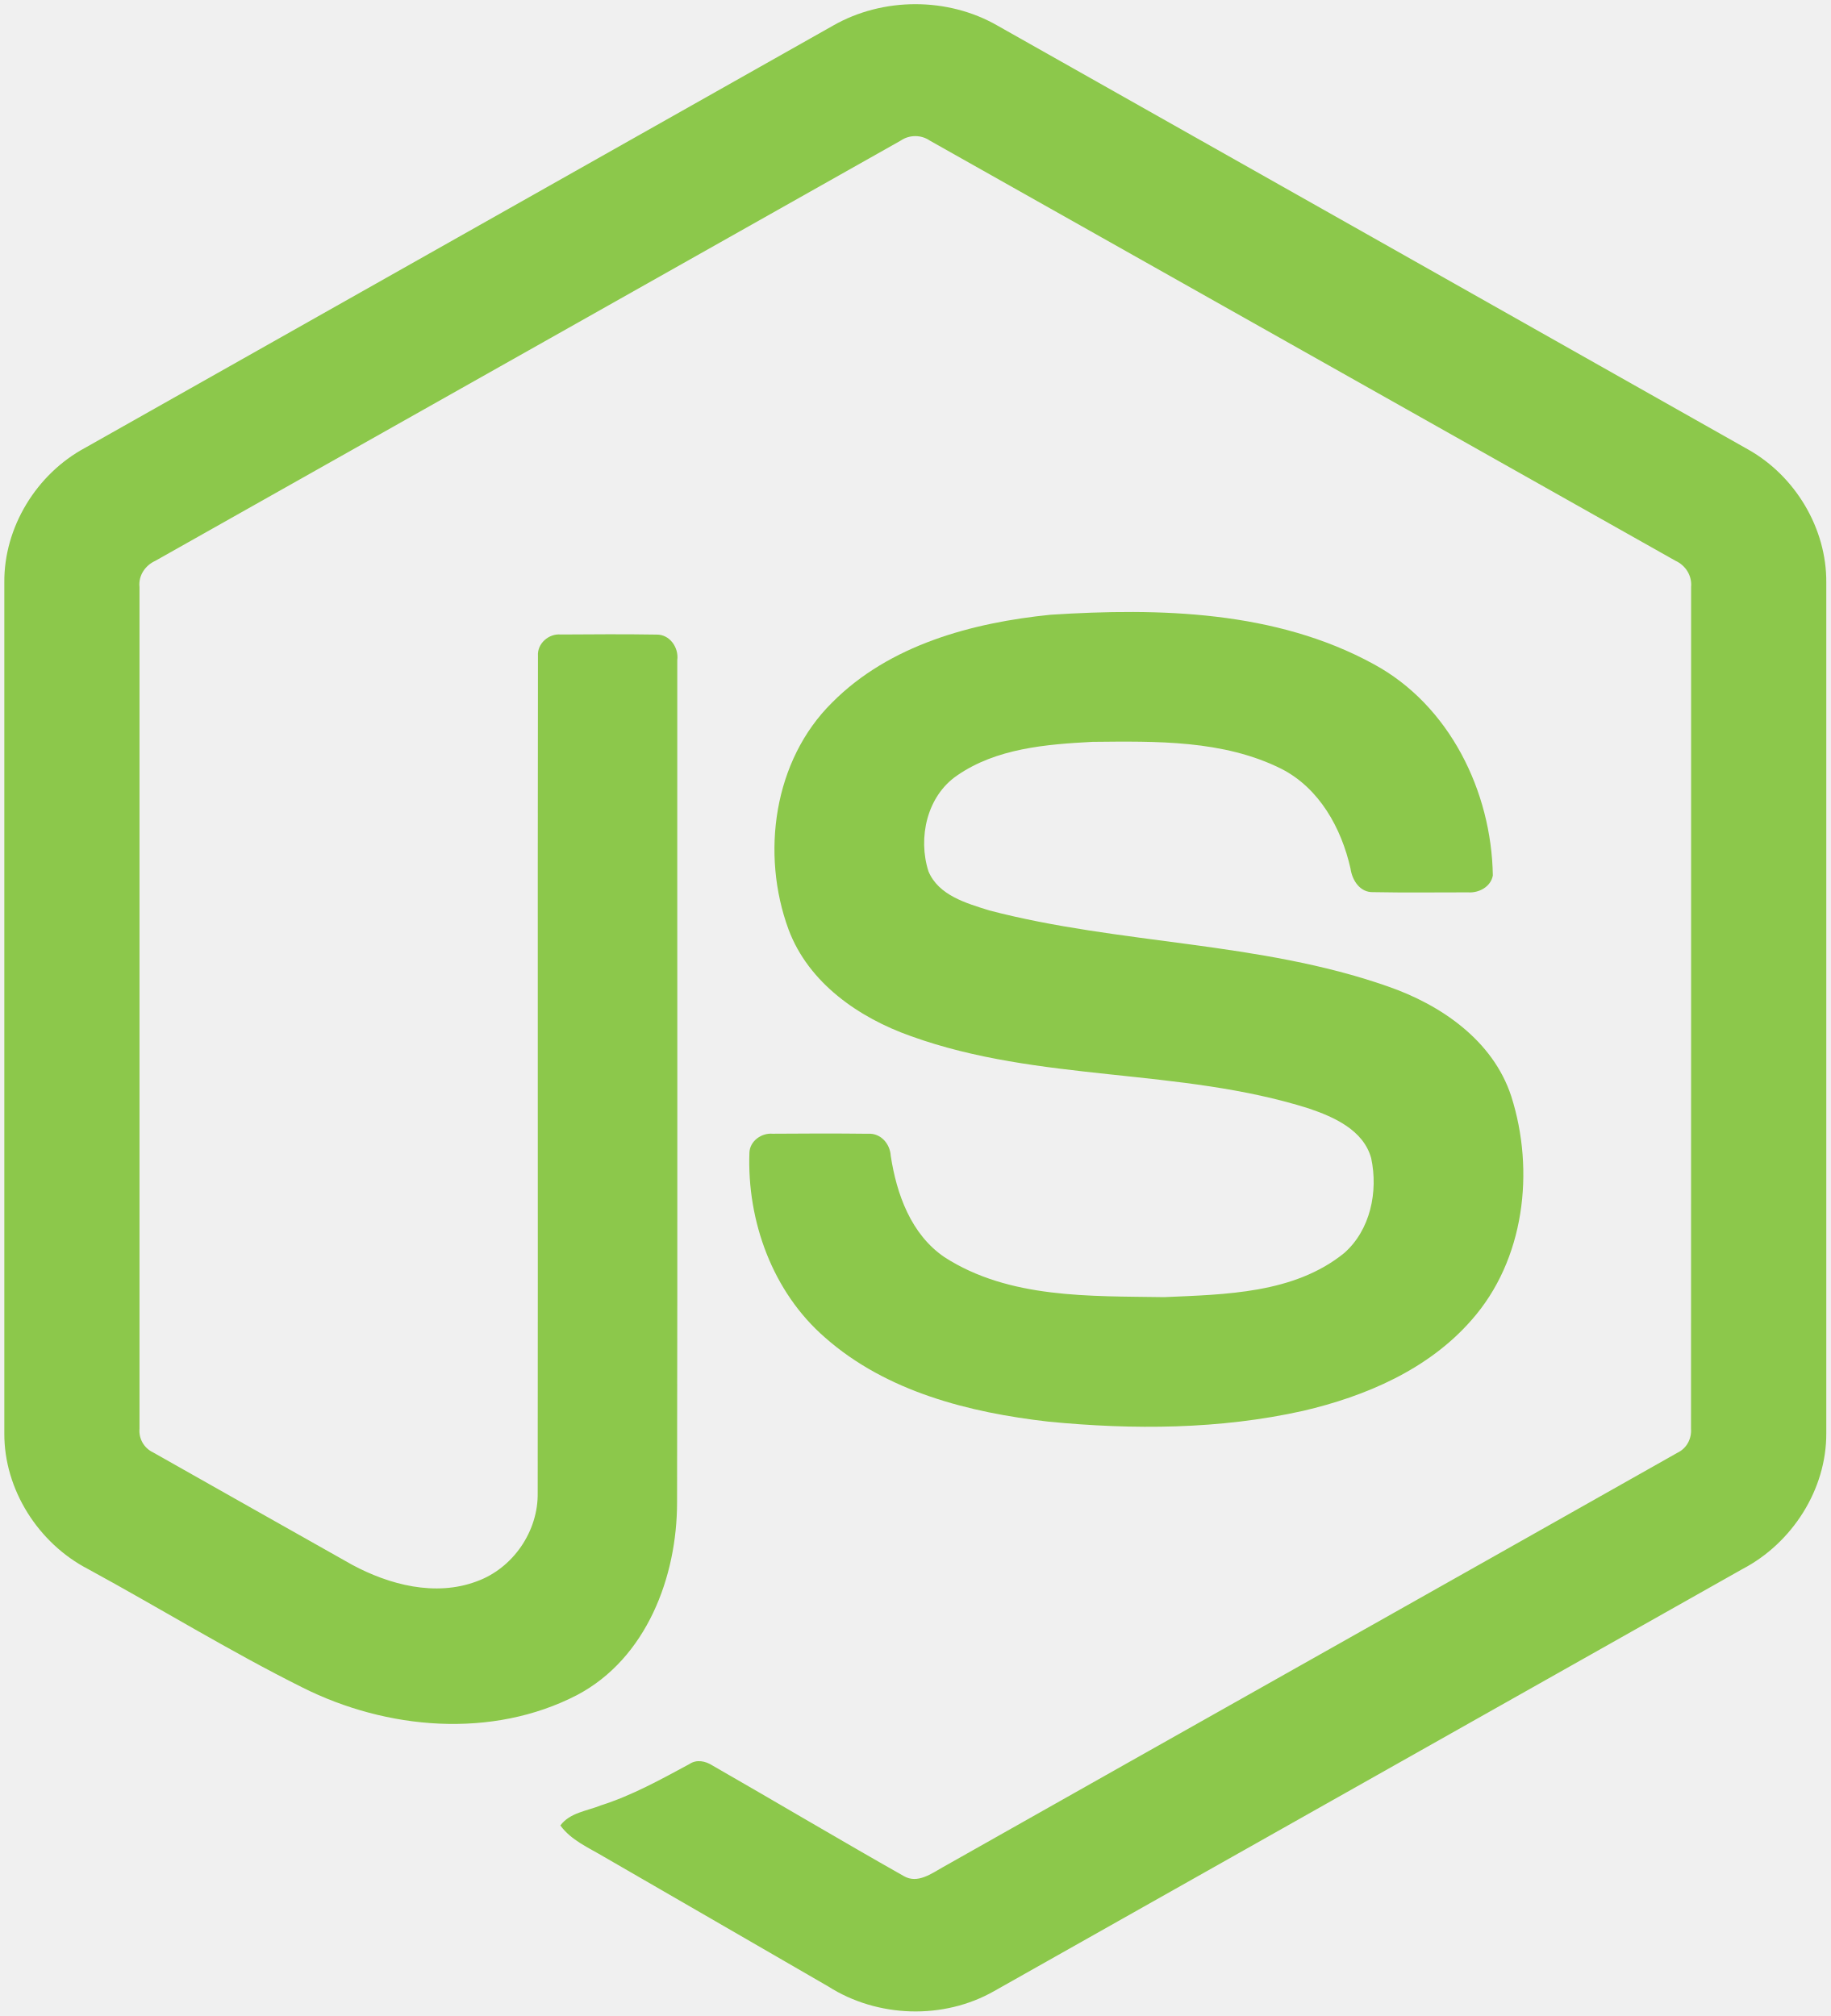
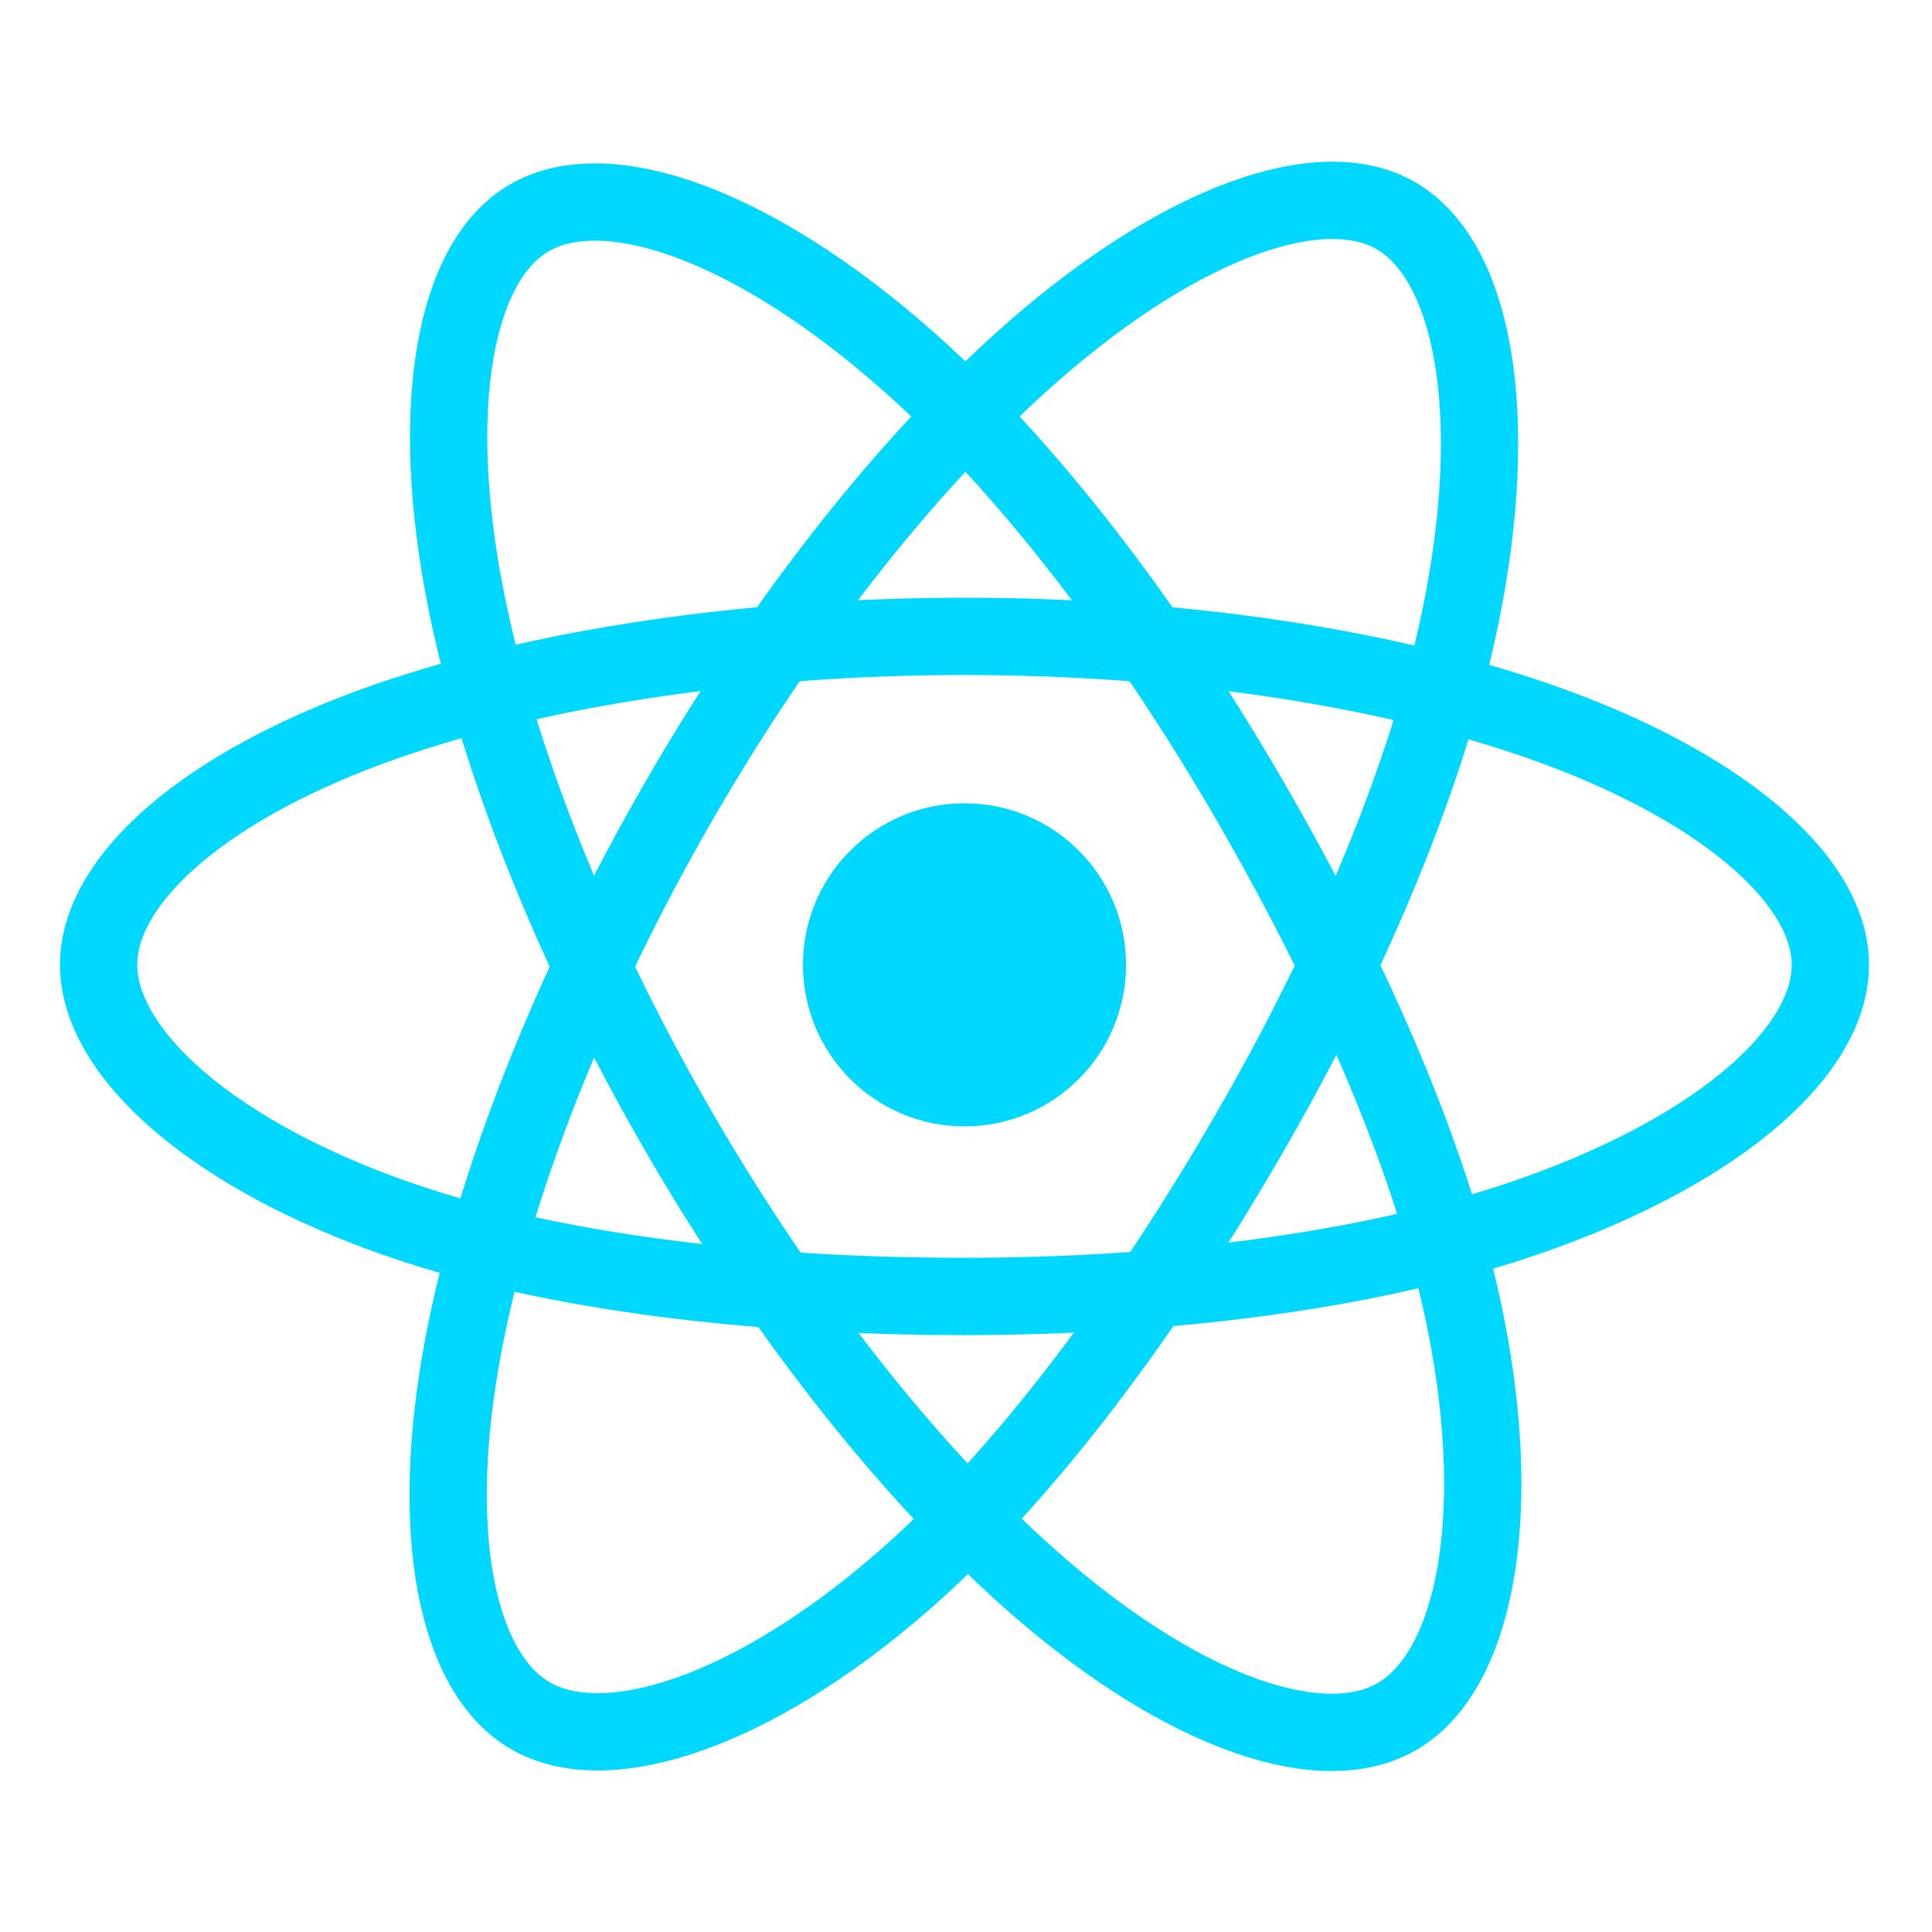
- <svg xmlns="http://www.w3.org/2000/svg" width="2270" height="2500" viewBox="0 0 256 282" preserveAspectRatio="xMinYMin meet">
-   <g fill="#8CC84B">
-     <path d="M116.504 3.58c6.962-3.985 16.03-4.003 22.986 0 34.995 19.774 70.001 39.517 104.99 59.303 6.581 3.707 10.983 11.031 10.916 18.614v118.968c.049 7.897-4.788 15.396-11.731 19.019-34.88 19.665-69.742 39.354-104.616 59.019-7.106 4.063-16.356 3.75-23.24-.646-10.457-6.062-20.932-12.094-31.39-18.15-2.137-1.274-4.546-2.288-6.055-4.36 1.334-1.798 3.719-2.022 5.657-2.807 4.365-1.388 8.374-3.616 12.384-5.778 1.014-.694 2.252-.428 3.224.193 8.942 5.127 17.805 10.403 26.777 15.481 1.914 1.105 3.852-.362 5.488-1.274 34.228-19.345 68.498-38.617 102.72-57.968 1.268-.61 1.969-1.956 1.866-3.345.024-39.245.006-78.497.012-117.742.145-1.576-.767-3.025-2.192-3.67-34.759-19.575-69.5-39.18-104.253-58.76a3.621 3.621 0 0 0-4.094-.006C91.2 39.257 56.465 58.88 21.712 78.454c-1.42.646-2.373 2.071-2.204 3.653.006 39.245 0 78.497 0 117.748a3.329 3.329 0 0 0 1.89 3.303c9.274 5.259 18.56 10.481 27.84 15.722 5.228 2.814 11.647 4.486 17.407 2.33 5.083-1.823 8.646-7.01 8.549-12.407.048-39.016-.024-78.038.036-117.048-.127-1.732 1.516-3.163 3.2-3 4.456-.03 8.918-.06 13.374.012 1.86-.042 3.14 1.823 2.91 3.568-.018 39.263.048 78.527-.03 117.79.012 10.464-4.287 21.85-13.966 26.97-11.924 6.177-26.662 4.867-38.442-1.056-10.198-5.09-19.93-11.097-29.947-16.55C5.368 215.886.555 208.357.604 200.466V81.497c-.073-7.74 4.504-15.197 11.29-18.85C46.768 42.966 81.636 23.27 116.504 3.58z" />
-     <path d="M146.928 85.99c15.21-.979 31.493-.58 45.18 6.913 10.597 5.742 16.472 17.793 16.659 29.566-.296 1.588-1.956 2.464-3.472 2.355-4.413-.006-8.827.06-13.24-.03-1.872.072-2.96-1.654-3.195-3.309-1.268-5.633-4.34-11.212-9.642-13.929-8.139-4.075-17.576-3.87-26.451-3.785-6.479.344-13.446.905-18.935 4.715-4.214 2.886-5.494 8.712-3.99 13.404 1.418 3.369 5.307 4.456 8.489 5.458 18.33 4.794 37.754 4.317 55.734 10.626 7.444 2.572 14.726 7.572 17.274 15.366 3.333 10.446 1.872 22.932-5.56 31.318-6.027 6.901-14.805 10.657-23.56 12.697-11.647 2.597-23.734 2.663-35.562 1.51-11.122-1.268-22.696-4.19-31.282-11.768-7.342-6.375-10.928-16.308-10.572-25.895.085-1.619 1.697-2.748 3.248-2.615 4.444-.036 8.888-.048 13.332.006 1.775-.127 3.091 1.407 3.182 3.08.82 5.367 2.837 11 7.517 14.182 9.032 5.827 20.365 5.428 30.707 5.591 8.568-.38 18.186-.495 25.178-6.158 3.689-3.23 4.782-8.634 3.785-13.283-1.08-3.925-5.186-5.754-8.712-6.95-18.095-5.724-37.736-3.647-55.656-10.12-7.275-2.571-14.31-7.432-17.105-14.906-3.9-10.578-2.113-23.662 6.098-31.765 8.006-8.06 19.563-11.164 30.551-12.275z" />
-   </g>
+ <svg xmlns="http://www.w3.org/2000/svg" id="Layer_2" viewBox="0 0 3618.6 3618.6" width="3618.6" height="3618.6">
+   <style>.st0{fill:#fff}.st1{fill:#00d8ff}.st2{fill:none;stroke:#00d8ff;stroke-width:144.746;stroke-miterlimit:10}</style>
+   <path class="st0" d="M0 0h3618.6v3618.6H0z" />
+   <circle class="st1" cx="1806.5" cy="1807.1" r="302.6" />
+   <path class="st2" d="M1806.5 1191.9c406.2 0 783.6 58.3 1068.1 156.2 342.8 118 553.6 296.9 553.6 458.9 0 168.8-223.4 358.9-591.5 480.8-278.3 92.2-644.6 140.4-1030.2 140.4-395.4 0-769.7-45.2-1051.2-141.4-356.1-121.7-570.6-314.2-570.6-479.8 0-160.7 201.3-338.2 539.3-456 285.6-99.5 672.3-159.1 1082.5-159.1z" />
+   <path class="st2" d="M1271 1501.3c202.9-351.9 442-649.7 669-847.2 273.5-238 533.8-331.2 674.1-250.3 146.2 84.3 199.3 372.8 121 752.7-59.2 287.2-200.4 628.5-393.1 962.6-197.5 342.5-423.7 644.2-647.6 840-283.3 247.7-557.3 337.3-700.7 254.6-139.2-80.3-192.4-343.3-125.7-695 56.4-297.4 198-662.1 403-1017.4z" />
+   <path class="st2" d="M1271.5 2119.8c-203.5-351.6-342.1-707.4-399.9-1002.7-69.6-355.8-20.4-627.9 119.8-709 146.1-84.6 422.5 13.5 712.5 271 219.3 194.7 444.4 487.5 637.6 821.3 198.1 342.2 346.6 688.8 404.3 980.5 73.1 369.2 13.9 651.3-129.4 734.2-139.1 80.5-393.5-4.7-664.9-238.2-229.2-197.3-474.5-502.1-680-857.1z" />
</svg>
